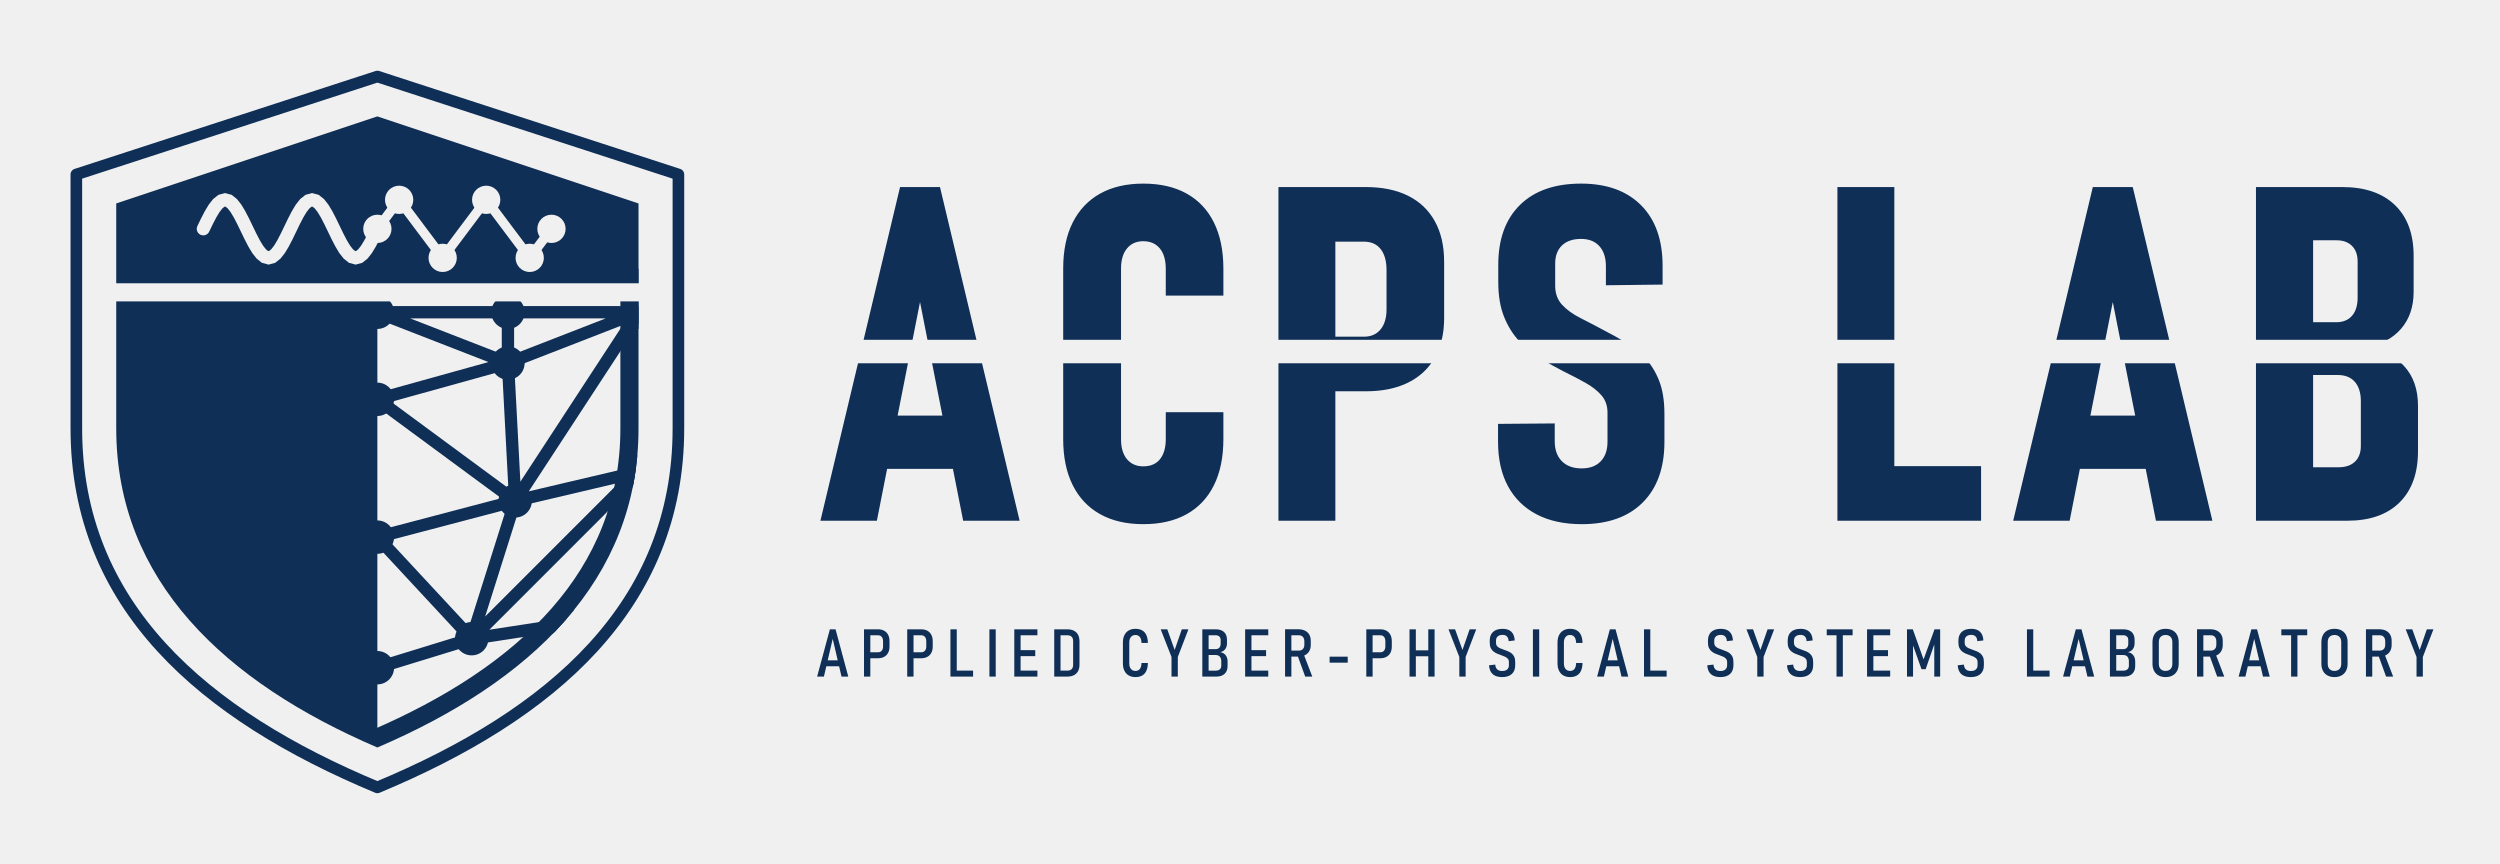
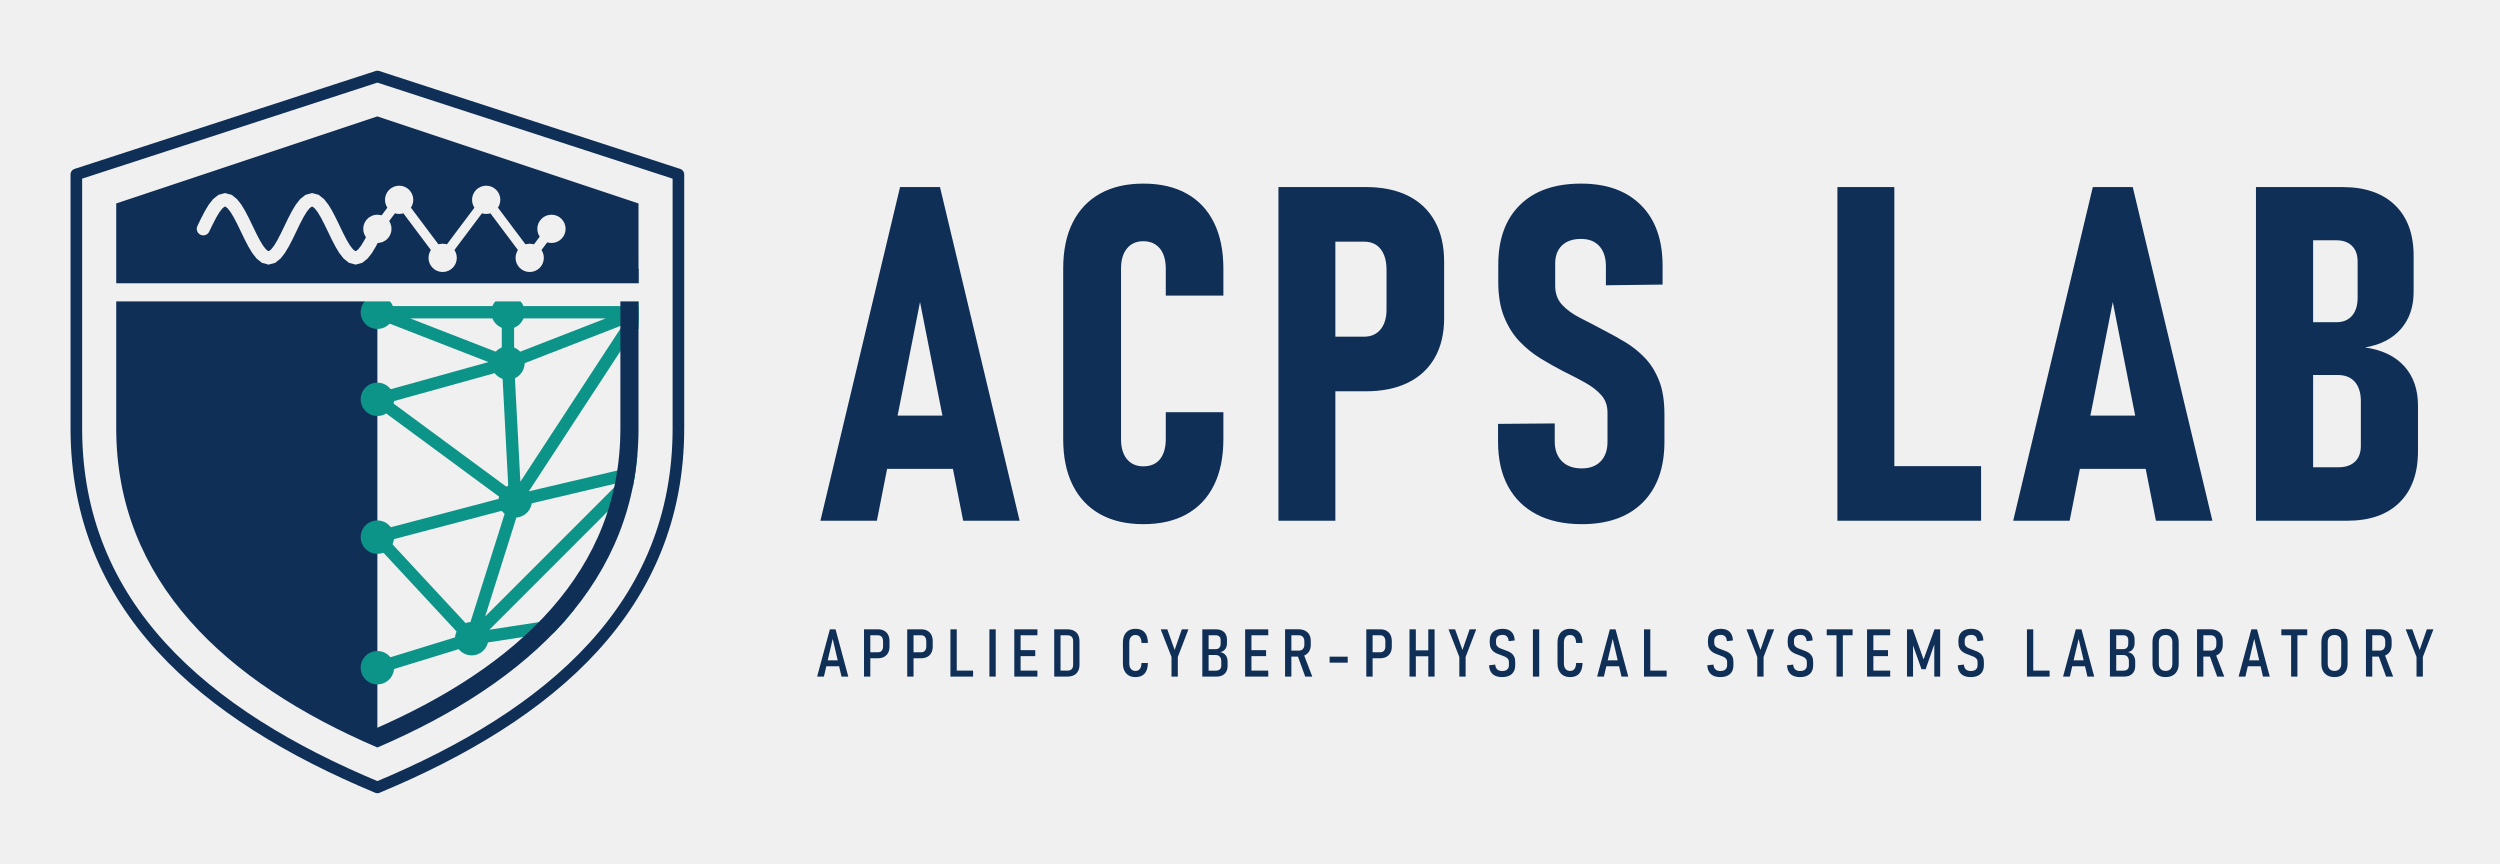
<svg xmlns="http://www.w3.org/2000/svg" viewBox="0 0 579 200" role="img" aria-labelledby="hl-t">
-   <defs>
-     <mask id="hl-st" maskUnits="userSpaceOnUse" x="-20" y="-120" width="384" height="160">
-       <rect x="-20" y="-120" width="384" height="160" fill="#fff" />
-       <rect x="-20" y="-38.5" width="384" height="5" fill="#000" />
-     </mask>
-   </defs>
  <g transform="translate(3.4 15.2) scale(0.84)">
    <defs>
      <clipPath id="hl-clip">
        <path d="M100 14 L172 38 V100 C172 142 142 170 100 188 C58 170 28 142 28 100 V38 Z" />
      </clipPath>
      <mask id="hl-ko" maskUnits="userSpaceOnUse" x="0" y="0" width="200" height="200">
        <rect width="200" height="200" fill="#fff" />
        <path d="M52.0 45.00 L53.0 42.93 L54.0 41.00 L55.0 39.34 L56.0 38.07 L57.0 37.27 L58.0 37.00 L59.0 37.27 L60.0 38.07 L61.0 39.34 L62.0 41.00 L63.0 42.93 L64.0 45.00 L65.0 47.07 L66.0 49.00 L67.0 50.66 L68.0 51.93 L69.0 52.73 L70.0 53.00 L71.0 52.73 L72.0 51.93 L73.0 50.66 L74.0 49.00 L75.0 47.07 L76.0 45.00 L77.0 42.93 L78.0 41.00 L79.0 39.34 L80.0 38.07 L81.0 37.27 L82.0 37.00 L83.0 37.27 L84.0 38.07 L85.0 39.34 L86.0 41.00 L87.0 42.93 L88.0 45.00 L89.0 47.07 L90.0 49.00 L91.0 50.66 L92.0 51.93 L93.0 52.73 L94.0 53.00 L95.0 52.73 L96.0 51.93 L97.0 50.66 L98.0 49.00 L99.0 47.07 L100.0 45.00" fill="none" stroke="#000" stroke-width="3.6" stroke-linecap="round" />
        <path d="M100 45.00 L106 37.00 L118 53.00 L130 37.00 L142 53.00 L148 45.00" fill="none" stroke="#000" stroke-width="2.6" stroke-linejoin="miter" stroke-linecap="round" />
        <circle cx="100" cy="45.00" r="3.9" fill="#000" />
        <circle cx="106" cy="37.00" r="3.9" fill="#000" />
        <circle cx="118" cy="53.00" r="3.9" fill="#000" />
        <circle cx="130" cy="37.00" r="3.9" fill="#000" />
        <circle cx="142" cy="53.00" r="3.9" fill="#000" />
        <circle cx="148" cy="45.00" r="3.9" fill="#000" />
        <rect x="0" y="60" width="200" height="5" fill="#000" />
      </mask>
    </defs>
    <path d="M100 3 L183 30 V100 C183 149 148 179 100 199 C52 179 17 149 17 100 V30 Z" fill="none" stroke="#0f2f57" stroke-width="3.2" stroke-linejoin="round" />
    <g mask="url(#hl-ko)">
      <g clip-path="url(#hl-clip)">
        <rect x="0" y="0" width="200" height="62" fill="#0f2f57" />
        <rect x="0" y="62" width="100" height="140" fill="#0f2f57" />
      </g>
      <g clip-path="url(#hl-clip)">
-         <path d="M172 56 V100 C172 142 142 170 100 188" fill="none" stroke="#0f2f57" stroke-width="10" stroke-linejoin="round" />
-       </g>
-       <g clip-path="url(#hl-clip)">
-         <path d="M136 82 L172 68 M136 82 L100 92 M136 82 L138 120 M100 92 L138 120 M172 68 L138 120 M138 120 L172 112 M138 120 L100 130 M138 120 L126 158 M100 130 L126 158 M172 112 L126 158 M126 158 L100 166 M126 158 L152 154 M100 68 L136 82 M136 68 L136 82 M100 68 L172 68" fill="none" stroke="#0f2f57" stroke-width="3.4" stroke-linecap="round" />
-         <g fill="#0f2f57">
+         <path d="M136 82 L172 68 M136 82 L100 92 M136 82 L138 120 M100 92 L138 120 M172 68 L138 120 M138 120 L172 112 M138 120 L100 130 M138 120 L126 158 M100 130 L126 158 M172 112 L126 158 M126 158 L100 166 M126 158 L152 154 M100 68 L136 82 M136 68 L136 82 M100 68 L172 68" fill="none" stroke="#0d9488" stroke-width="3.4" stroke-linecap="round" />
+         <g fill="#0d9488">
          <circle cx="172" cy="68" r="4.6" />
          <circle cx="172" cy="112" r="4.6" />
          <circle cx="152" cy="154" r="4.6" />
          <circle cx="136" cy="82" r="4.6" />
          <circle cx="138" cy="120" r="4.6" />
          <circle cx="126" cy="158" r="4.6" />
          <circle cx="100" cy="92" r="4.6" />
          <circle cx="100" cy="130" r="4.6" />
          <circle cx="100" cy="166" r="4.6" />
          <circle cx="100" cy="68" r="4.6" />
          <circle cx="136" cy="68" r="4.6" />
        </g>
      </g>
+       <g clip-path="url(#hl-clip)">
+         <path d="M172 56 V100 C172 142 142 170 100 188" fill="none" stroke="#0f2f57" stroke-width="10" stroke-linejoin="round" />
+       </g>
    </g>
  </g>
-   <path transform="translate(189.0 120.6) scale(1.0885)" d="M0.928 0.0 17.871 -70.996H26.367L43.311 0.0H31.299L22.119 -46.533L12.939 0.0ZM12.451 -11.035V-22.363H31.787V-11.035Z M69.625 0.732Q64.254 0.732 60.445 -1.392Q56.637 -3.516 54.61 -7.568Q52.584 -11.621 52.584 -17.334V-53.662Q52.584 -59.424 54.61 -63.452Q56.637 -67.48 60.445 -69.604Q64.254 -71.729 69.625 -71.729Q75.045 -71.729 78.854 -69.604Q82.662 -67.48 84.664 -63.428Q86.666 -59.375 86.666 -53.613V-47.9H74.41V-53.613Q74.41 -55.42 73.873 -56.714Q73.336 -58.008 72.262 -58.74Q71.188 -59.473 69.625 -59.473Q67.428 -59.473 66.158 -57.935Q64.889 -56.396 64.889 -53.662V-17.334Q64.889 -14.6 66.158 -13.086Q67.428 -11.572 69.625 -11.572Q71.969 -11.572 73.189 -13.11Q74.41 -14.648 74.41 -17.383V-23.096H86.666V-17.383Q86.666 -11.621 84.664 -7.568Q82.662 -3.516 78.854 -1.392Q75.045 0.732 69.625 0.732Z M104.045 -27.539V-39.16H116.594Q118.84 -39.16 120.109 -40.707Q121.379 -42.254 121.379 -44.971V-53.32Q121.379 -56.201 120.137 -57.788Q118.894 -59.375 116.594 -59.375H104.045V-70.996H116.936Q122.25 -70.996 125.965 -69.141Q129.68 -67.285 131.657 -63.721Q133.635 -60.156 133.635 -55.078V-43.115Q133.635 -38.184 131.648 -34.692Q129.662 -31.201 125.936 -29.37Q122.209 -27.539 116.936 -27.539ZM98.381 0.0V-70.996H110.49V0.0Z M162.928 0.732Q157.312 0.732 153.333 -1.343Q149.354 -3.418 147.229 -7.324Q145.105 -11.23 145.105 -16.797V-20.605L157.166 -20.703V-16.895Q157.166 -14.209 158.68 -12.671Q160.193 -11.133 162.879 -11.133Q165.516 -11.133 166.956 -12.646Q168.396 -14.16 168.396 -16.797V-22.998Q168.396 -25.195 167.103 -26.685Q165.809 -28.174 163.66 -29.37Q161.512 -30.566 159.021 -31.787Q156.629 -33.008 154.163 -34.521Q151.697 -36.035 149.671 -38.159Q147.645 -40.283 146.399 -43.359Q145.154 -46.436 145.154 -50.781V-54.443Q145.154 -62.646 149.769 -67.188Q154.383 -71.729 162.781 -71.729Q170.936 -71.729 175.525 -67.139Q180.115 -62.549 180.115 -54.248V-50.244L168.055 -50.098V-54.15Q168.055 -56.885 166.663 -58.423Q165.271 -59.961 162.781 -59.961Q160.145 -59.961 158.704 -58.569Q157.264 -57.178 157.264 -54.736V-50.0Q157.264 -47.51 158.753 -45.923Q160.242 -44.336 162.61 -43.14Q164.979 -41.943 167.615 -40.527Q169.91 -39.355 172.181 -37.988Q174.451 -36.621 176.331 -34.668Q178.211 -32.715 179.358 -29.834Q180.506 -26.953 180.506 -22.705V-16.797Q180.506 -8.496 175.892 -3.882Q171.277 0.732 162.928 0.732Z  M217.314 0.0V-70.996H229.424V0.0ZM222.295 0.0V-11.621H247.881V0.0Z M254.713 0.0 271.656 -70.996H280.152L297.096 0.0H285.084L275.904 -46.533L266.725 0.0ZM266.236 -11.035V-22.363H285.572V-11.035Z M313.303 0.0V-11.377H323.947Q326.193 -11.377 327.438 -12.573Q328.684 -13.77 328.684 -15.918V-25.439Q328.684 -28.076 327.414 -29.541Q326.145 -31.006 323.752 -31.006H313.303V-42.236H323.459Q325.607 -42.236 326.804 -43.604Q328.0 -44.971 328.0 -47.51V-55.127Q328.0 -57.275 326.804 -58.472Q325.607 -59.668 323.508 -59.668H313.303V-70.996H324.729Q331.955 -70.996 335.935 -67.163Q339.914 -63.33 339.914 -56.348V-48.73Q339.914 -43.896 337.204 -40.796Q334.494 -37.695 329.562 -36.865Q334.934 -36.133 337.888 -32.91Q340.842 -29.688 340.842 -24.463V-14.795Q340.842 -7.764 336.911 -3.882Q332.98 0.0 325.803 0.0ZM306.369 0.0V-70.996H318.527V0.0Z" fill="#0f2f57" mask="url(#hl-st)" />
+   <path transform="translate(189.0 120.6) scale(1.0885)" d="M0.928 0.0 17.871 -70.996H26.367L43.311 0.0H31.299L22.119 -46.533L12.939 0.0ZM12.451 -11.035V-22.363H31.787V-11.035Z M69.625 0.732Q64.254 0.732 60.445 -1.392Q56.637 -3.516 54.61 -7.568Q52.584 -11.621 52.584 -17.334V-53.662Q52.584 -59.424 54.61 -63.452Q56.637 -67.48 60.445 -69.604Q64.254 -71.729 69.625 -71.729Q75.045 -71.729 78.854 -69.604Q82.662 -67.48 84.664 -63.428Q86.666 -59.375 86.666 -53.613V-47.9H74.41V-53.613Q74.41 -55.42 73.873 -56.714Q73.336 -58.008 72.262 -58.74Q71.188 -59.473 69.625 -59.473Q67.428 -59.473 66.158 -57.935Q64.889 -56.396 64.889 -53.662V-17.334Q64.889 -14.6 66.158 -13.086Q67.428 -11.572 69.625 -11.572Q71.969 -11.572 73.189 -13.11Q74.41 -14.648 74.41 -17.383V-23.096H86.666V-17.383Q86.666 -11.621 84.664 -7.568Q82.662 -3.516 78.854 -1.392Q75.045 0.732 69.625 0.732Z M104.045 -27.539V-39.16H116.594Q118.84 -39.16 120.109 -40.707Q121.379 -42.254 121.379 -44.971V-53.32Q121.379 -56.201 120.137 -57.788Q118.894 -59.375 116.594 -59.375H104.045V-70.996H116.936Q122.25 -70.996 125.965 -69.141Q129.68 -67.285 131.657 -63.721Q133.635 -60.156 133.635 -55.078V-43.115Q133.635 -38.184 131.648 -34.692Q129.662 -31.201 125.936 -29.37Q122.209 -27.539 116.936 -27.539ZM98.381 0.0V-70.996H110.49V0.0Z M162.928 0.732Q157.312 0.732 153.333 -1.343Q149.354 -3.418 147.229 -7.324Q145.105 -11.23 145.105 -16.797V-20.605L157.166 -20.703V-16.895Q157.166 -14.209 158.68 -12.671Q160.193 -11.133 162.879 -11.133Q165.516 -11.133 166.956 -12.646Q168.396 -14.16 168.396 -16.797V-22.998Q168.396 -25.195 167.103 -26.685Q165.809 -28.174 163.66 -29.37Q161.512 -30.566 159.021 -31.787Q156.629 -33.008 154.163 -34.521Q151.697 -36.035 149.671 -38.159Q147.645 -40.283 146.399 -43.359Q145.154 -46.436 145.154 -50.781V-54.443Q145.154 -62.646 149.769 -67.188Q154.383 -71.729 162.781 -71.729Q170.936 -71.729 175.525 -67.139Q180.115 -62.549 180.115 -54.248V-50.244L168.055 -50.098V-54.15Q168.055 -56.885 166.663 -58.423Q165.271 -59.961 162.781 -59.961Q160.145 -59.961 158.704 -58.569Q157.264 -57.178 157.264 -54.736V-50.0Q157.264 -47.51 158.753 -45.923Q160.242 -44.336 162.61 -43.14Q164.979 -41.943 167.615 -40.527Q169.91 -39.355 172.181 -37.988Q174.451 -36.621 176.331 -34.668Q178.211 -32.715 179.358 -29.834Q180.506 -26.953 180.506 -22.705V-16.797Q180.506 -8.496 175.892 -3.882Q171.277 0.732 162.928 0.732Z  M217.314 0.0V-70.996H229.424V0.0ZM222.295 0.0V-11.621H247.881V0.0Z M254.713 0.0 271.656 -70.996H280.152L297.096 0.0H285.084L275.904 -46.533L266.725 0.0ZM266.236 -11.035V-22.363H285.572V-11.035Z M313.303 0.0V-11.377H323.947Q326.193 -11.377 327.438 -12.573Q328.684 -13.77 328.684 -15.918V-25.439Q328.684 -28.076 327.414 -29.541Q326.145 -31.006 323.752 -31.006H313.303V-42.236H323.459Q325.607 -42.236 326.804 -43.604Q328.0 -44.971 328.0 -47.51V-55.127Q328.0 -57.275 326.804 -58.472Q325.607 -59.668 323.508 -59.668H313.303V-70.996H324.729Q331.955 -70.996 335.935 -67.163Q339.914 -63.33 339.914 -56.348V-48.73Q339.914 -43.896 337.204 -40.796Q334.494 -37.695 329.562 -36.865Q334.934 -36.133 337.888 -32.91Q340.842 -29.688 340.842 -24.463V-14.795Q340.842 -7.764 336.911 -3.882Q332.98 0.0 325.803 0.0ZM306.369 0.0V-70.996H318.527V0.0Z" fill="#0f2f57" />
  <path transform="translate(189.0 156.7) scale(1.0285)" d="M0.24 0.0 3.111 -10.649H4.386L7.257 0.0H5.73L3.749 -8.502L1.767 0.0ZM1.881 -2.326V-3.668H5.722V-2.326Z M11.566 -4.131V-5.478H13.969Q14.486 -5.478 14.786 -5.83Q15.087 -6.183 15.087 -6.787V-7.963Q15.087 -8.587 14.786 -8.945Q14.486 -9.302 13.969 -9.302H11.566V-10.649H13.934Q14.748 -10.649 15.331 -10.33Q15.914 -10.01 16.227 -9.412Q16.539 -8.815 16.539 -7.979V-6.761Q16.539 -5.943 16.224 -5.353Q15.909 -4.763 15.326 -4.447Q14.743 -4.131 13.934 -4.131ZM10.797 0.0V-10.649H12.217V0.0Z M21.297 -4.131V-5.478H23.701Q24.217 -5.478 24.518 -5.83Q24.819 -6.183 24.819 -6.787V-7.963Q24.819 -8.587 24.518 -8.945Q24.217 -9.302 23.701 -9.302H21.297V-10.649H23.665Q24.479 -10.649 25.063 -10.33Q25.646 -10.01 25.958 -9.412Q26.27 -8.815 26.27 -7.979V-6.761Q26.27 -5.943 25.955 -5.353Q25.641 -4.763 25.057 -4.447Q24.474 -4.131 23.665 -4.131ZM20.528 0.0V-10.649H21.948V0.0Z M30.26 0.0V-10.649H31.68V0.0ZM31.007 0.0V-1.347H35.36V0.0Z M40.456 -10.649V0.0H39.036V-10.649Z M44.64 0.0V-10.649H46.06V0.0ZM45.365 0.0V-1.347H49.846V0.0ZM45.365 -4.615V-5.962H49.357V-4.615ZM45.365 -9.302V-10.649H49.846V-9.302Z M54.553 0.0V-1.347H56.625Q57.229 -1.347 57.558 -1.683Q57.887 -2.018 57.887 -2.629V-8.021Q57.887 -8.631 57.558 -8.967Q57.229 -9.302 56.625 -9.302H54.553V-10.649H56.581Q57.892 -10.649 58.605 -9.953Q59.318 -9.256 59.318 -7.978V-2.672Q59.318 -1.824 58.995 -1.225Q58.672 -0.627 58.058 -0.313Q57.444 0.0 56.573 0.0ZM53.631 0.0V-10.649H55.052V0.0Z  M71.915 0.11Q71.039 0.11 70.405 -0.259Q69.772 -0.628 69.432 -1.318Q69.093 -2.007 69.093 -2.963V-7.679Q69.093 -8.643 69.432 -9.332Q69.772 -10.021 70.405 -10.39Q71.039 -10.759 71.915 -10.759Q72.825 -10.759 73.442 -10.403Q74.059 -10.047 74.381 -9.34Q74.703 -8.633 74.721 -7.582H73.283Q73.269 -8.174 73.108 -8.572Q72.947 -8.969 72.649 -9.172Q72.351 -9.374 71.915 -9.374Q71.277 -9.374 70.904 -8.923Q70.531 -8.471 70.531 -7.679V-2.963Q70.531 -2.171 70.904 -1.723Q71.277 -1.275 71.915 -1.275Q72.565 -1.275 72.913 -1.724Q73.262 -2.174 73.283 -3.067H74.721Q74.703 -2.016 74.381 -1.309Q74.058 -0.602 73.442 -0.246Q72.825 0.11 71.915 0.11Z M83.846 -10.649 81.461 -4.418V0.0H80.04V-4.418L77.602 -10.649H79.086L80.75 -6.003L82.362 -10.649Z M87.855 0.0V-1.337H89.924Q90.599 -1.337 90.922 -1.635Q91.245 -1.934 91.245 -2.447V-3.455Q91.245 -4.114 90.919 -4.486Q90.592 -4.859 89.974 -4.859H87.855V-6.185H89.974Q90.522 -6.185 90.814 -6.511Q91.106 -6.837 91.106 -7.444V-8.224Q91.106 -8.754 90.8 -9.033Q90.495 -9.313 89.927 -9.313H87.855V-10.649H89.987Q91.229 -10.649 91.88 -10.029Q92.53 -9.409 92.53 -8.307V-7.495Q92.53 -6.728 92.143 -6.192Q91.756 -5.655 91.011 -5.509Q91.799 -5.384 92.234 -4.817Q92.669 -4.25 92.669 -3.402V-2.384Q92.669 -1.27 92.009 -0.635Q91.349 0.0 90.164 0.0ZM86.977 0.0V-10.649H88.395V0.0Z M96.62 0.0V-10.649H98.041V0.0ZM97.345 0.0V-1.347H101.826V0.0ZM97.345 -4.615V-5.962H101.337V-4.615ZM97.345 -9.302V-10.649H101.826V-9.302Z M106.264 -4.504V-5.851H108.694Q109.283 -5.851 109.618 -6.203Q109.953 -6.554 109.953 -7.164V-7.944Q109.953 -8.581 109.618 -8.945Q109.283 -9.31 108.694 -9.31H106.264V-10.657H108.588Q109.466 -10.657 110.096 -10.346Q110.726 -10.035 111.063 -9.452Q111.4 -8.869 111.4 -8.055V-7.159Q111.4 -6.331 111.062 -5.736Q110.724 -5.142 110.095 -4.823Q109.466 -4.504 108.588 -4.504ZM105.612 0.0V-10.657H107.032V0.0ZM110.148 0.0 108.394 -4.834 109.755 -5.171 111.741 0.0Z M115.641 -4.489H119.719V-3.142H115.641Z M124.672 -4.131V-5.478H127.076Q127.592 -5.478 127.893 -5.83Q128.194 -6.183 128.194 -6.787V-7.963Q128.194 -8.587 127.893 -8.945Q127.592 -9.302 127.076 -9.302H124.672V-10.649H127.041Q127.855 -10.649 128.438 -10.33Q129.021 -10.01 129.333 -9.412Q129.645 -8.815 129.645 -7.979V-6.761Q129.645 -5.943 129.331 -5.353Q129.016 -4.763 128.433 -4.447Q127.849 -4.131 127.041 -4.131ZM123.903 0.0V-10.649H125.324V0.0Z M137.86 0.0V-10.649H139.28V0.0ZM133.635 0.0V-10.649H135.06V0.0ZM134.565 -4.571V-5.918H138.572V-4.571Z M148.656 -10.649 146.271 -4.418V0.0H144.851V-4.418L142.413 -10.649H143.896L145.561 -6.003L147.173 -10.649Z M154.5 0.11Q153.577 0.11 152.935 -0.187Q152.292 -0.483 151.945 -1.076Q151.597 -1.669 151.55 -2.547L152.938 -2.706Q152.989 -1.985 153.383 -1.621Q153.778 -1.257 154.5 -1.257Q155.231 -1.257 155.624 -1.599Q156.016 -1.942 156.016 -2.581V-3.255Q156.016 -3.735 155.773 -4.018Q155.53 -4.3 155.135 -4.482Q154.74 -4.664 154.276 -4.821Q153.828 -4.973 153.37 -5.166Q152.912 -5.36 152.535 -5.66Q152.157 -5.959 151.928 -6.442Q151.699 -6.924 151.699 -7.666V-8.108Q151.699 -9.382 152.455 -10.071Q153.211 -10.759 154.608 -10.759Q155.882 -10.759 156.568 -10.103Q157.253 -9.446 157.328 -8.143L155.96 -7.98Q155.912 -8.688 155.57 -9.041Q155.228 -9.393 154.608 -9.393Q153.894 -9.393 153.504 -9.06Q153.114 -8.728 153.114 -8.112V-7.63Q153.114 -7.124 153.379 -6.832Q153.644 -6.54 154.073 -6.362Q154.503 -6.185 154.99 -6.013Q155.424 -5.866 155.855 -5.684Q156.285 -5.502 156.644 -5.213Q157.002 -4.923 157.219 -4.458Q157.437 -3.994 157.437 -3.265V-2.557Q157.437 -1.279 156.671 -0.585Q155.904 0.11 154.5 0.11Z M162.84 -10.649V0.0H161.42V-10.649Z M169.785 0.11Q168.909 0.11 168.275 -0.259Q167.641 -0.628 167.302 -1.318Q166.962 -2.007 166.962 -2.963V-7.679Q166.962 -8.643 167.302 -9.332Q167.641 -10.021 168.275 -10.39Q168.909 -10.759 169.785 -10.759Q170.695 -10.759 171.312 -10.403Q171.929 -10.047 172.251 -9.34Q172.573 -8.633 172.591 -7.582H171.153Q171.139 -8.174 170.977 -8.572Q170.816 -8.969 170.519 -9.172Q170.221 -9.374 169.785 -9.374Q169.146 -9.374 168.774 -8.923Q168.401 -8.471 168.401 -7.679V-2.963Q168.401 -2.171 168.774 -1.723Q169.146 -1.275 169.785 -1.275Q170.435 -1.275 170.783 -1.724Q171.131 -2.174 171.153 -3.067H172.591Q172.573 -2.016 172.25 -1.309Q171.928 -0.602 171.311 -0.246Q170.695 0.11 169.785 0.11Z M175.879 0.0 178.751 -10.649H180.025L182.896 0.0H181.369L179.388 -8.502L177.406 0.0ZM177.52 -2.326V-3.668H181.362V-2.326Z M186.436 0.0V-10.649H187.856V0.0ZM187.183 0.0V-1.347H191.536V0.0Z  M203.638 0.11Q202.716 0.11 202.073 -0.187Q201.43 -0.483 201.083 -1.076Q200.736 -1.669 200.688 -2.547L202.076 -2.706Q202.128 -1.985 202.522 -1.621Q202.916 -1.257 203.638 -1.257Q204.37 -1.257 204.762 -1.599Q205.155 -1.942 205.155 -2.581V-3.255Q205.155 -3.735 204.911 -4.018Q204.668 -4.3 204.274 -4.482Q203.879 -4.664 203.415 -4.821Q202.967 -4.973 202.509 -5.166Q202.051 -5.36 201.673 -5.66Q201.296 -5.959 201.067 -6.442Q200.838 -6.924 200.838 -7.666V-8.108Q200.838 -9.382 201.594 -10.071Q202.35 -10.759 203.747 -10.759Q205.021 -10.759 205.706 -10.103Q206.392 -9.446 206.467 -8.143L205.099 -7.98Q205.051 -8.688 204.709 -9.041Q204.367 -9.393 203.747 -9.393Q203.033 -9.393 202.643 -9.06Q202.253 -8.728 202.253 -8.112V-7.63Q202.253 -7.124 202.518 -6.832Q202.783 -6.54 203.212 -6.362Q203.641 -6.185 204.129 -6.013Q204.563 -5.866 204.993 -5.684Q205.424 -5.502 205.782 -5.213Q206.14 -4.923 206.358 -4.458Q206.576 -3.994 206.576 -3.265V-2.557Q206.576 -1.279 205.809 -0.585Q205.043 0.11 203.638 0.11Z M215.749 -10.649 213.364 -4.418V0.0H211.944V-4.418L209.506 -10.649H210.989L212.654 -6.003L214.266 -10.649Z M221.593 0.11Q220.67 0.11 220.028 -0.187Q219.385 -0.483 219.038 -1.076Q218.69 -1.669 218.643 -2.547L220.031 -2.706Q220.082 -1.985 220.476 -1.621Q220.871 -1.257 221.593 -1.257Q222.324 -1.257 222.717 -1.599Q223.109 -1.942 223.109 -2.581V-3.255Q223.109 -3.735 222.866 -4.018Q222.623 -4.3 222.228 -4.482Q221.834 -4.664 221.369 -4.821Q220.921 -4.973 220.463 -5.166Q220.005 -5.36 219.628 -5.66Q219.25 -5.959 219.021 -6.442Q218.792 -6.924 218.792 -7.666V-8.108Q218.792 -9.382 219.548 -10.071Q220.304 -10.759 221.701 -10.759Q222.975 -10.759 223.661 -10.103Q224.346 -9.446 224.421 -8.143L223.053 -7.98Q223.005 -8.688 222.663 -9.041Q222.321 -9.393 221.701 -9.393Q220.987 -9.393 220.597 -9.06Q220.208 -8.728 220.208 -8.112V-7.63Q220.208 -7.124 220.472 -6.832Q220.737 -6.54 221.167 -6.362Q221.596 -6.185 222.084 -6.013Q222.517 -5.866 222.948 -5.684Q223.378 -5.502 223.737 -5.213Q224.095 -4.923 224.313 -4.458Q224.53 -3.994 224.53 -3.265V-2.557Q224.53 -1.279 223.764 -0.585Q222.997 0.11 221.593 0.11Z M229.789 0.0V-9.778H231.21V0.0ZM227.586 -9.302V-10.649H233.413V-9.302Z M236.666 0.0V-10.649H238.086V0.0ZM237.391 0.0V-1.347H241.872V0.0ZM237.391 -4.615V-5.962H241.383V-4.615ZM237.391 -9.302V-10.649H241.872V-9.302Z M249.393 -3.866 251.856 -10.649H253.128V0.0H251.803V-8.039L251.913 -7.571L249.86 -1.669H248.926L246.878 -7.424L247.02 -8.039V0.0H245.658V-10.649H246.967Z M260.036 0.11Q259.113 0.11 258.47 -0.187Q257.828 -0.483 257.48 -1.076Q257.133 -1.669 257.085 -2.547L258.474 -2.706Q258.525 -1.985 258.919 -1.621Q259.313 -1.257 260.036 -1.257Q260.767 -1.257 261.159 -1.599Q261.552 -1.942 261.552 -2.581V-3.255Q261.552 -3.735 261.309 -4.018Q261.065 -4.3 260.671 -4.482Q260.276 -4.664 259.812 -4.821Q259.364 -4.973 258.906 -5.166Q258.448 -5.36 258.07 -5.66Q257.693 -5.959 257.464 -6.442Q257.235 -6.924 257.235 -7.666V-8.108Q257.235 -9.382 257.991 -10.071Q258.747 -10.759 260.144 -10.759Q261.418 -10.759 262.103 -10.103Q262.789 -9.446 262.864 -8.143L261.496 -7.98Q261.448 -8.688 261.106 -9.041Q260.764 -9.393 260.144 -9.393Q259.43 -9.393 259.04 -9.06Q258.65 -8.728 258.65 -8.112V-7.63Q258.65 -7.124 258.915 -6.832Q259.18 -6.54 259.609 -6.362Q260.038 -6.185 260.526 -6.013Q260.96 -5.866 261.391 -5.684Q261.821 -5.502 262.179 -5.213Q262.538 -4.923 262.755 -4.458Q262.973 -3.994 262.973 -3.265V-2.557Q262.973 -1.279 262.206 -0.585Q261.44 0.11 260.036 0.11Z  M272.67 0.0V-10.649H274.09V0.0ZM273.417 0.0V-1.347H277.77V0.0Z M280.8 0.0 283.671 -10.649H284.946L287.817 0.0H286.29L284.308 -8.502L282.327 0.0ZM282.44 -2.326V-3.668H286.282V-2.326Z M292.235 0.0V-1.337H294.304Q294.979 -1.337 295.302 -1.635Q295.625 -1.934 295.625 -2.447V-3.455Q295.625 -4.114 295.298 -4.486Q294.972 -4.859 294.353 -4.859H292.235V-6.185H294.353Q294.902 -6.185 295.193 -6.511Q295.485 -6.837 295.485 -7.444V-8.224Q295.485 -8.754 295.18 -9.033Q294.875 -9.313 294.307 -9.313H292.235V-10.649H294.367Q295.609 -10.649 296.259 -10.029Q296.91 -9.409 296.91 -8.307V-7.495Q296.91 -6.728 296.523 -6.192Q296.136 -5.655 295.391 -5.509Q296.179 -5.384 296.614 -4.817Q297.049 -4.25 297.049 -3.402V-2.384Q297.049 -1.27 296.389 -0.635Q295.728 0.0 294.544 0.0ZM291.356 0.0V-10.649H292.775V0.0Z M303.89 0.11Q302.973 0.11 302.31 -0.253Q301.647 -0.616 301.293 -1.294Q300.938 -1.972 300.938 -2.914V-7.735Q300.938 -8.684 301.293 -9.361Q301.647 -10.038 302.31 -10.399Q302.973 -10.759 303.89 -10.759Q304.812 -10.759 305.473 -10.399Q306.133 -10.038 306.487 -9.361Q306.842 -8.684 306.842 -7.735V-2.914Q306.842 -1.972 306.487 -1.294Q306.133 -0.616 305.473 -0.253Q304.812 0.11 303.89 0.11ZM303.89 -1.278Q304.598 -1.278 305.005 -1.705Q305.411 -2.132 305.411 -2.868V-7.781Q305.411 -8.524 305.005 -8.948Q304.598 -9.371 303.89 -9.371Q303.179 -9.371 302.774 -8.948Q302.369 -8.524 302.369 -7.781V-2.868Q302.369 -2.132 302.774 -1.705Q303.179 -1.278 303.89 -1.278Z M311.625 -4.504V-5.851H314.056Q314.644 -5.851 314.979 -6.203Q315.314 -6.554 315.314 -7.164V-7.944Q315.314 -8.581 314.979 -8.945Q314.644 -9.31 314.056 -9.31H311.625V-10.657H313.949Q314.827 -10.657 315.457 -10.346Q316.087 -10.035 316.424 -9.452Q316.761 -8.869 316.761 -8.055V-7.159Q316.761 -6.331 316.423 -5.736Q316.085 -5.142 315.456 -4.823Q314.827 -4.504 313.949 -4.504ZM310.973 0.0V-10.657H312.393V0.0ZM315.509 0.0 313.756 -4.834 315.116 -5.171 317.102 0.0Z M320.334 0.0 323.205 -10.649H324.48L327.351 0.0H325.824L323.842 -8.502L321.861 0.0ZM321.974 -2.326V-3.668H325.816V-2.326Z M332.156 0.0V-9.778H333.577V0.0ZM329.953 -9.302V-10.649H335.78V-9.302Z M341.923 0.11Q341.006 0.11 340.343 -0.253Q339.68 -0.616 339.325 -1.294Q338.971 -1.972 338.971 -2.914V-7.735Q338.971 -8.684 339.325 -9.361Q339.68 -10.038 340.343 -10.399Q341.006 -10.759 341.923 -10.759Q342.845 -10.759 343.505 -10.399Q344.166 -10.038 344.52 -9.361Q344.874 -8.684 344.874 -7.735V-2.914Q344.874 -1.972 344.52 -1.294Q344.166 -0.616 343.505 -0.253Q342.845 0.11 341.923 0.11ZM341.923 -1.278Q342.631 -1.278 343.037 -1.705Q343.444 -2.132 343.444 -2.868V-7.781Q343.444 -8.524 343.037 -8.948Q342.631 -9.371 341.923 -9.371Q341.211 -9.371 340.806 -8.948Q340.402 -8.524 340.402 -7.781V-2.868Q340.402 -2.132 340.806 -1.705Q341.211 -1.278 341.923 -1.278Z M349.658 -4.504V-5.851H352.088Q352.677 -5.851 353.012 -6.203Q353.346 -6.554 353.346 -7.164V-7.944Q353.346 -8.581 353.012 -8.945Q352.677 -9.31 352.088 -9.31H349.658V-10.657H351.982Q352.86 -10.657 353.489 -10.346Q354.119 -10.035 354.456 -9.452Q354.793 -8.869 354.793 -8.055V-7.159Q354.793 -6.331 354.455 -5.736Q354.117 -5.142 353.488 -4.823Q352.86 -4.504 351.982 -4.504ZM349.006 0.0V-10.657H350.426V0.0ZM353.542 0.0 351.788 -4.834 353.148 -5.171 355.135 0.0Z M364.203 -10.649 361.818 -4.418V0.0H360.397V-4.418L357.959 -10.649H359.443L361.107 -6.003L362.719 -10.649Z" fill="#0f2f57" />
</svg>
